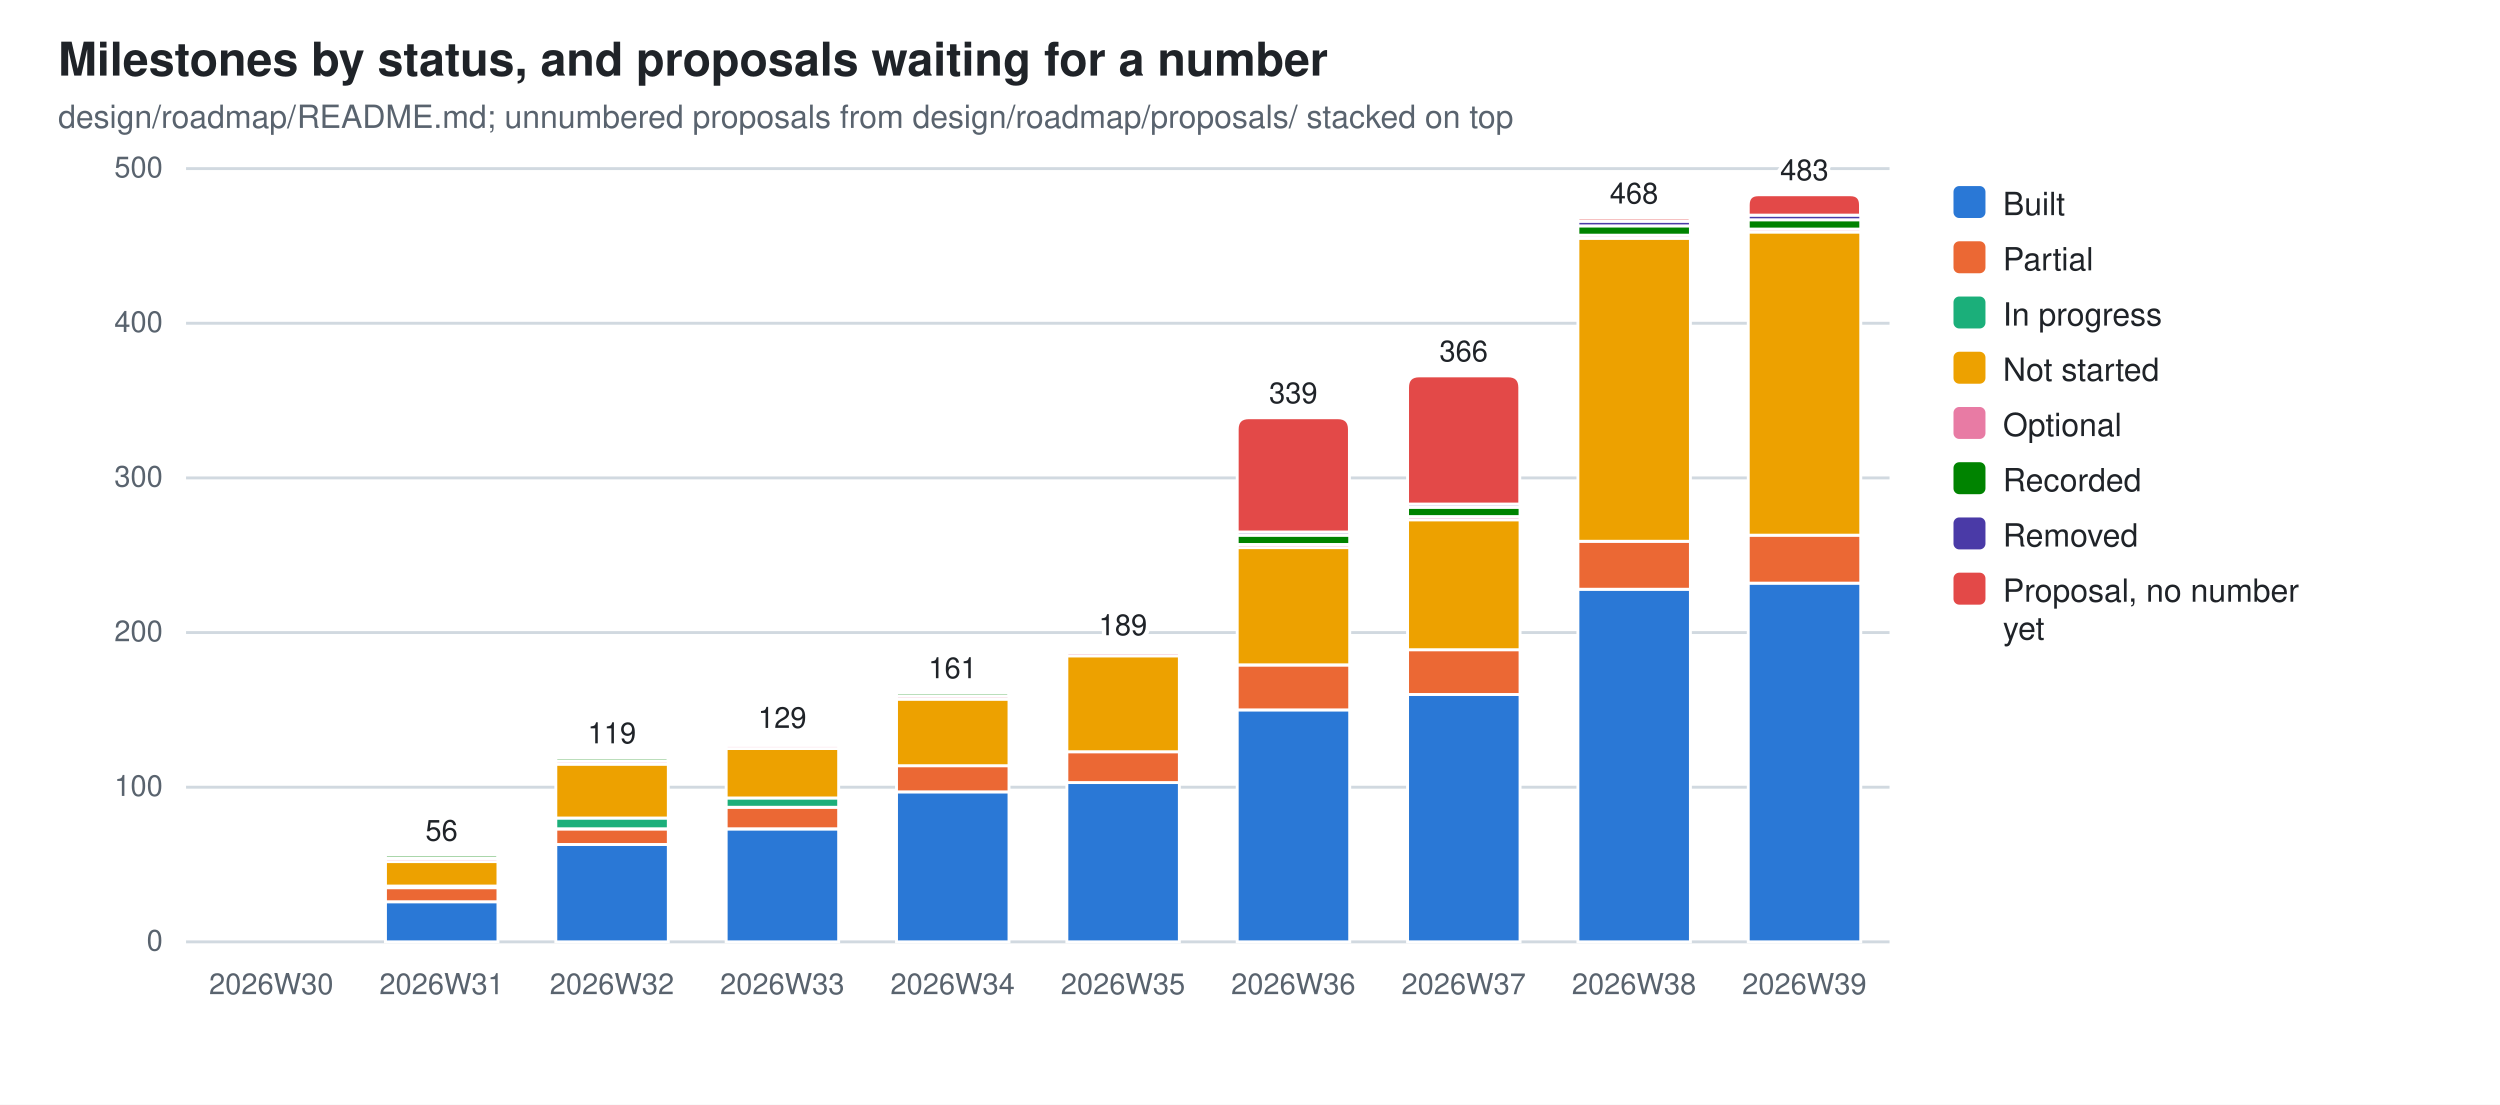
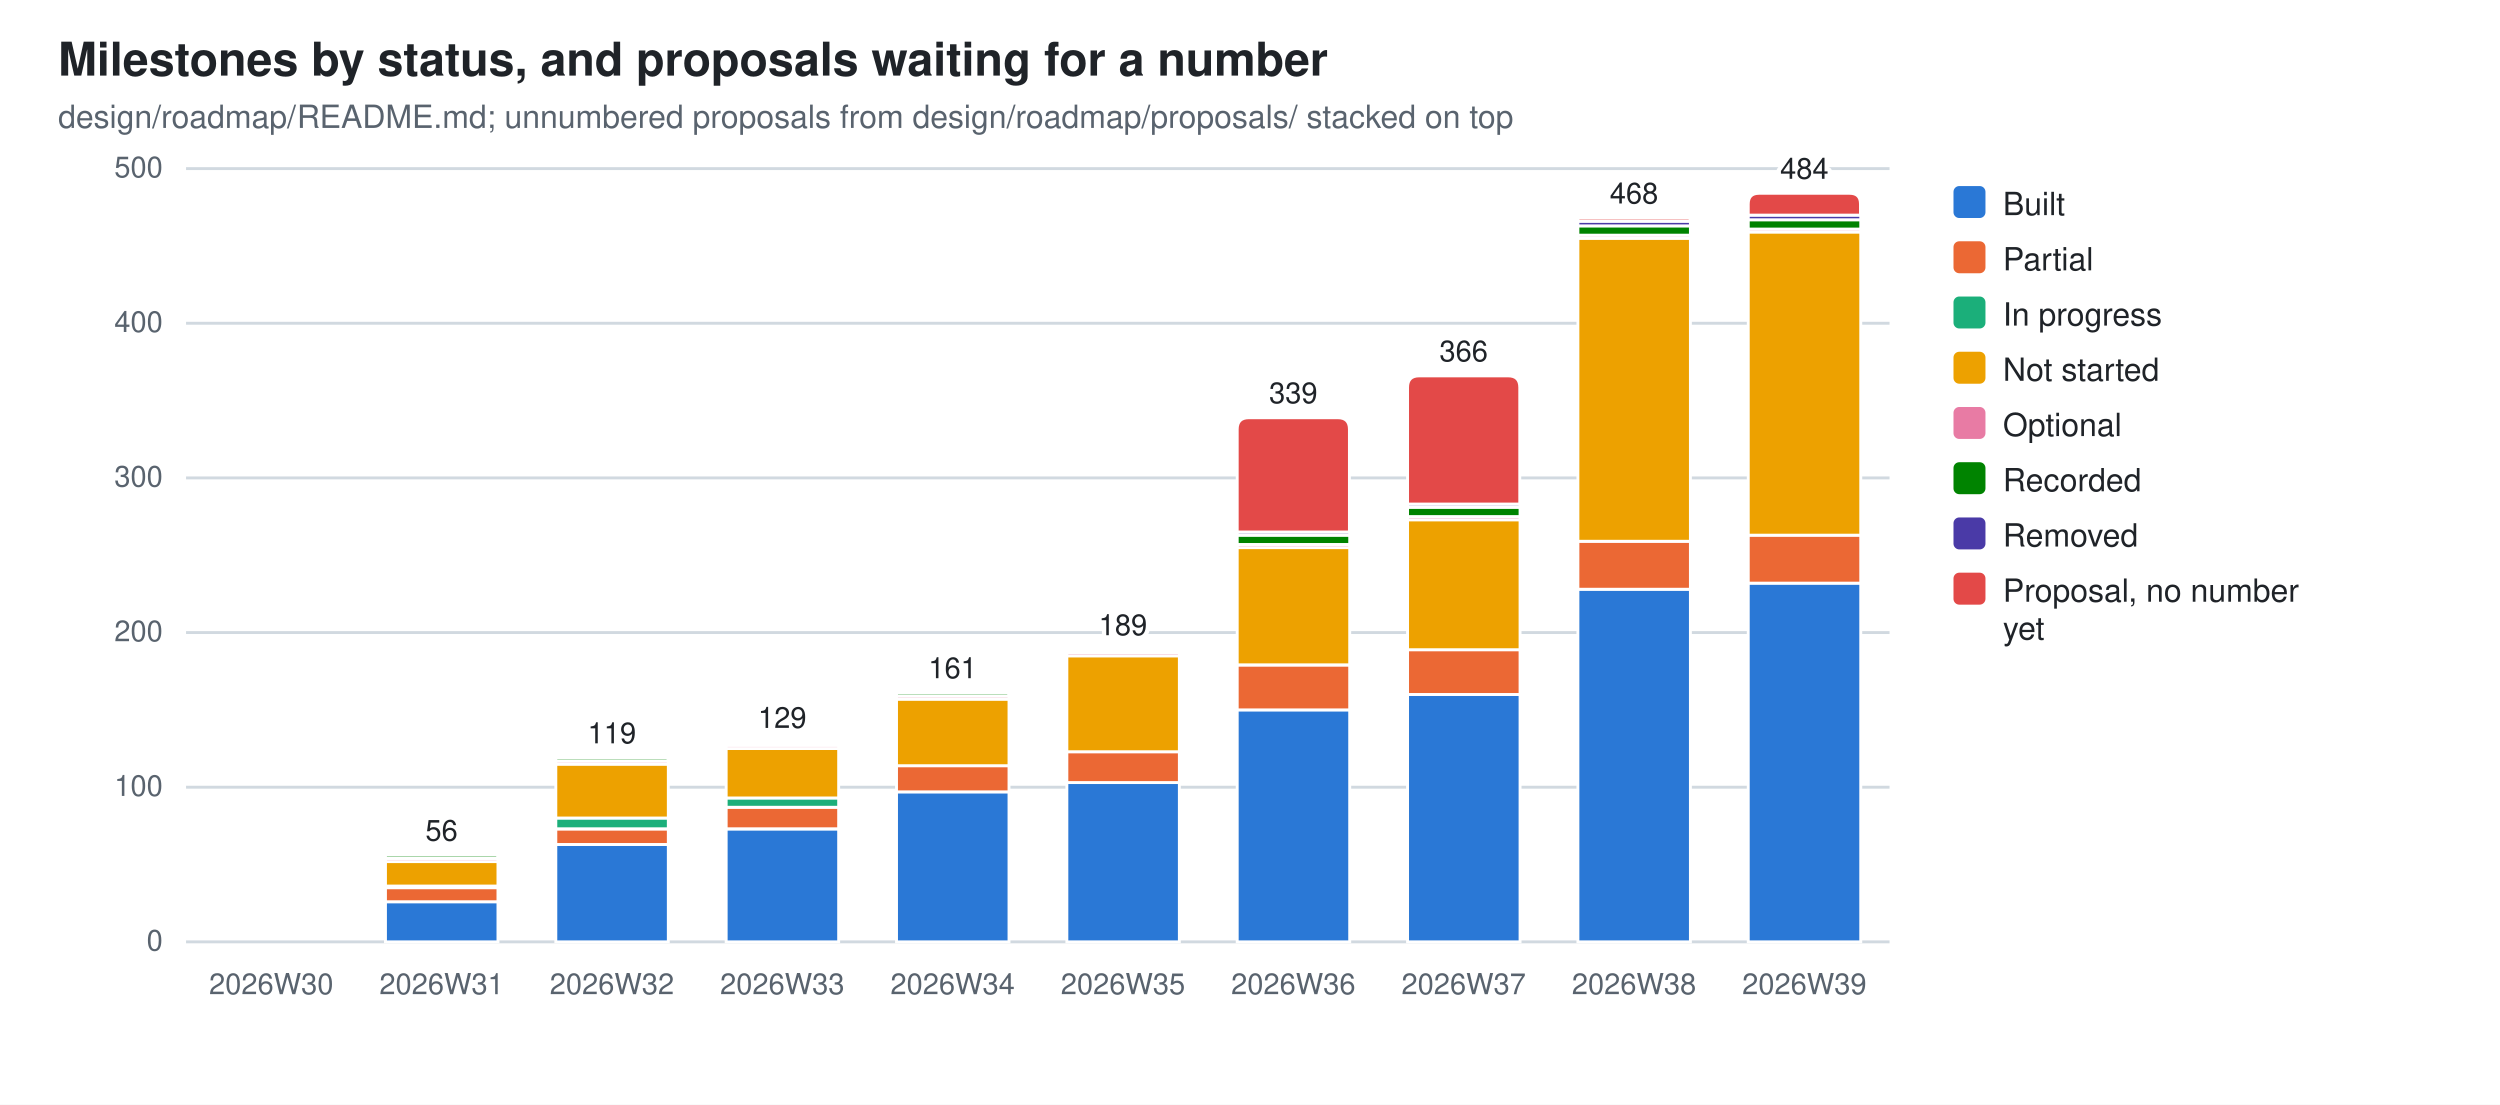
<svg xmlns="http://www.w3.org/2000/svg" width="860" height="380" viewBox="0 0 860 380" role="img" aria-label="Milestones by status, and proposals waiting for a number">
  <style>
  .bg{fill:#ffffff} .fg{fill:#1f2328} .mut{fill:#59636e} .grid{stroke:#d1d9e0}
  .seg{stroke:#ffffff;stroke-width:1}
  .val{paint-order:stroke;stroke:#ffffff;stroke-width:3px;stroke-linejoin:round}
  .s0{fill:#2a78d6}  .s1{fill:#eb6834}  .s2{fill:#1baf7a}  .s3{fill:#eda100}  .s4{fill:#e87ba4}  .s5{fill:#008300}  .s6{fill:#4a3aa7}  .s7{fill:#e34948}
  @media (prefers-color-scheme: dark){
    .bg{fill:#0d1117} .fg{fill:#e6edf3} .mut{fill:#9198a1} .grid{stroke:#30363d}
    .seg{stroke:#0d1117} .val{stroke:#0d1117} .s0{fill:#3987e5} .s1{fill:#d95926} .s2{fill:#199e70} .s3{fill:#c98500} .s4{fill:#d55181} .s5{fill:#008300} .s6{fill:#9085e9} .s7{fill:#e66767}}
  text{font-family:-apple-system,BlinkMacSystemFont,"Segoe UI",Helvetica,Arial,sans-serif}
</style>
  <rect class="bg" width="860" height="380" />
  <text class="fg" x="20" y="26" font-size="16" font-weight="600">Milestones by status, and proposals waiting for a number</text>
  <text class="mut" x="20" y="44" font-size="11">design/roadmap/README.md; unnumbered proposals from design/roadmap/proposals/ stacked on top</text>
  <line class="grid" x1="64" y1="324.0" x2="650.0" y2="324.0" stroke-width="1" />
  <text class="mut" x="56" y="327.0" font-size="10" text-anchor="end">0</text>
  <line class="grid" x1="64" y1="270.8" x2="650.0" y2="270.8" stroke-width="1" />
  <text class="mut" x="56" y="273.8" font-size="10" text-anchor="end">100</text>
  <line class="grid" x1="64" y1="217.6" x2="650.0" y2="217.6" stroke-width="1" />
  <text class="mut" x="56" y="220.6" font-size="10" text-anchor="end">200</text>
  <line class="grid" x1="64" y1="164.4" x2="650.0" y2="164.4" stroke-width="1" />
  <text class="mut" x="56" y="167.4" font-size="10" text-anchor="end">300</text>
  <line class="grid" x1="64" y1="111.2" x2="650.0" y2="111.2" stroke-width="1" />
  <text class="mut" x="56" y="114.2" font-size="10" text-anchor="end">400</text>
  <line class="grid" x1="64" y1="58.0" x2="650.0" y2="58.0" stroke-width="1" />
  <text class="mut" x="56" y="61.0" font-size="10" text-anchor="end">500</text>
  <text class="mut" x="93.3" y="342" font-size="10" text-anchor="middle">2026W30</text>
  <rect class="seg s0" x="132.6" y="310.2" width="38.7" height="13.8" />
  <rect class="seg s1" x="132.6" y="305.4" width="38.7" height="4.8" />
  <rect class="seg s2" x="132.6" y="304.8" width="38.7" height="0.5" />
  <rect class="seg s3" x="132.6" y="296.3" width="38.7" height="8.5" />
  <rect class="seg s4" x="132.6" y="295.3" width="38.7" height="1.1" />
  <path class="seg s5" d="M132.6,295.3 V294.7 Q132.6,294.2 133.1,294.2 H170.7 Q171.2,294.2 171.2,294.7 V295.3 Z" />
  <text class="mut" x="151.9" y="342" font-size="10" text-anchor="middle">2026W31</text>
  <text class="fg val" x="151.9" y="289.2" font-size="10" text-anchor="middle">56</text>
  <rect class="seg s0" x="191.2" y="290.5" width="38.7" height="33.5" />
  <rect class="seg s1" x="191.2" y="285.2" width="38.7" height="5.3" />
  <rect class="seg s2" x="191.2" y="281.4" width="38.7" height="3.7" />
  <rect class="seg s3" x="191.2" y="262.8" width="38.7" height="18.6" />
  <rect class="seg s4" x="191.2" y="261.8" width="38.7" height="1.1" />
  <path class="seg s5" d="M191.2,261.8 V261.2 Q191.2,260.7 191.7,260.7 H229.3 Q229.8,260.7 229.8,261.2 V261.8 Z" />
  <text class="mut" x="210.5" y="342" font-size="10" text-anchor="middle">2026W32</text>
  <text class="fg val" x="210.5" y="255.7" font-size="10" text-anchor="middle">119</text>
  <rect class="seg s0" x="249.8" y="285.2" width="38.7" height="38.8" />
  <rect class="seg s1" x="249.8" y="277.7" width="38.7" height="7.4" />
  <rect class="seg s2" x="249.8" y="274.5" width="38.7" height="3.2" />
  <rect class="seg s3" x="249.8" y="257.5" width="38.7" height="17.0" />
  <rect class="seg s4" x="249.8" y="256.4" width="38.7" height="1.1" />
  <path class="seg s5" d="M249.8,256.4 V255.9 Q249.8,255.4 250.3,255.4 H287.9 Q288.4,255.4 288.4,255.9 V256.4 Z" />
  <text class="mut" x="269.1" y="342" font-size="10" text-anchor="middle">2026W33</text>
  <text class="fg val" x="269.1" y="250.4" font-size="10" text-anchor="middle">129</text>
  <rect class="seg s0" x="308.4" y="272.4" width="38.7" height="51.6" />
  <rect class="seg s1" x="308.4" y="263.4" width="38.7" height="9.0" />
  <rect class="seg s3" x="308.4" y="240.5" width="38.7" height="22.9" />
  <rect class="seg s4" x="308.4" y="239.4" width="38.7" height="1.1" />
  <path class="seg s5" d="M308.4,239.4 V238.9 Q308.4,238.3 308.9,238.3 H346.5 Q347.0,238.3 347.0,238.9 V239.4 Z" />
  <text class="mut" x="327.7" y="342" font-size="10" text-anchor="middle">2026W34</text>
  <text class="fg val" x="327.7" y="233.3" font-size="10" text-anchor="middle">161</text>
  <rect class="seg s0" x="367.0" y="269.2" width="38.7" height="54.8" />
  <rect class="seg s1" x="367.0" y="258.6" width="38.7" height="10.6" />
  <rect class="seg s3" x="367.0" y="225.6" width="38.7" height="33.0" />
  <rect class="seg s4" x="367.0" y="224.5" width="38.7" height="1.1" />
  <path class="seg s5" d="M367.0,224.5 V224.0 Q367.0,223.5 367.5,223.5 H405.1 Q405.6,223.5 405.6,224.0 V224.5 Z" />
  <text class="mut" x="386.3" y="342" font-size="10" text-anchor="middle">2026W35</text>
  <text class="fg val" x="386.3" y="218.5" font-size="10" text-anchor="middle">189</text>
  <rect class="seg s0" x="425.6" y="244.2" width="38.7" height="79.8" />
  <rect class="seg s1" x="425.6" y="228.8" width="38.7" height="15.4" />
  <rect class="seg s3" x="425.6" y="188.3" width="38.7" height="40.4" />
  <rect class="seg s4" x="425.6" y="187.3" width="38.7" height="1.1" />
  <rect class="seg s5" x="425.6" y="184.1" width="38.7" height="3.2" />
  <rect class="seg s6" x="425.6" y="183.0" width="38.7" height="1.1" />
  <path class="seg s7" d="M425.6,183.0 V147.7 Q425.6,143.7 429.6,143.7 H460.2 Q464.2,143.7 464.2,147.7 V183.0 Z" />
  <text class="mut" x="444.9" y="342" font-size="10" text-anchor="middle">2026W36</text>
  <text class="fg val" x="444.9" y="138.7" font-size="10" text-anchor="middle">339</text>
  <rect class="seg s0" x="484.2" y="238.9" width="38.7" height="85.1" />
  <rect class="seg s1" x="484.2" y="223.5" width="38.7" height="15.4" />
  <rect class="seg s3" x="484.2" y="178.8" width="38.7" height="44.7" />
  <rect class="seg s4" x="484.2" y="177.7" width="38.7" height="1.1" />
  <rect class="seg s5" x="484.2" y="174.5" width="38.7" height="3.2" />
  <rect class="seg s6" x="484.2" y="173.4" width="38.7" height="1.1" />
  <path class="seg s7" d="M484.2,173.4 V133.3 Q484.2,129.3 488.2,129.3 H518.8 Q522.8,129.3 522.8,133.3 V173.4 Z" />
  <text class="mut" x="503.5" y="342" font-size="10" text-anchor="middle">2026W37</text>
  <text class="fg val" x="503.5" y="124.3" font-size="10" text-anchor="middle">366</text>
  <rect class="seg s0" x="542.8" y="202.7" width="38.7" height="121.3" />
  <rect class="seg s1" x="542.8" y="186.2" width="38.7" height="16.5" />
  <rect class="seg s3" x="542.8" y="81.9" width="38.7" height="104.3" />
  <rect class="seg s4" x="542.8" y="80.9" width="38.7" height="1.1" />
  <rect class="seg s5" x="542.8" y="77.7" width="38.7" height="3.2" />
  <rect class="seg s6" x="542.8" y="76.1" width="38.7" height="1.6" />
  <path class="seg s7" d="M542.8,76.1 V75.6 Q542.8,75.0 543.3,75.0 H580.9 Q581.4,75.0 581.4,75.6 V76.1 Z" />
  <text class="mut" x="562.1" y="342" font-size="10" text-anchor="middle">2026W38</text>
  <text class="fg val" x="562.1" y="70.0" font-size="10" text-anchor="middle">468</text>
  <rect class="seg s0" x="601.4" y="200.6" width="38.7" height="123.4" />
  <rect class="seg s1" x="601.4" y="184.1" width="38.7" height="16.5" />
  <rect class="seg s3" x="601.4" y="79.8" width="38.7" height="104.3" />
  <rect class="seg s4" x="601.4" y="78.7" width="38.7" height="1.1" />
  <rect class="seg s5" x="601.4" y="75.6" width="38.7" height="3.2" />
  <rect class="seg s6" x="601.4" y="74.0" width="38.7" height="1.6" />
-   <path class="seg s7" d="M601.4,74.0 V70.5 Q601.4,67.0 604.8,67.0 H636.6 Q640.0,67.0 640.0,70.5 V74.0 Z" />
+   <path class="seg s7" d="M601.4,74.0 V70.2 Q601.4,66.5 605.1,66.5 H636.3 Q640.0,66.5 640.0,70.2 V74.0 Z" />
  <text class="mut" x="620.7" y="342" font-size="10" text-anchor="middle">2026W39</text>
-   <text class="fg val" x="620.7" y="62.0" font-size="10" text-anchor="middle">483</text>
+   <text class="fg val" x="620.7" y="61.5" font-size="10" text-anchor="middle">484</text>
  <rect class="s0" x="672" y="64" width="11" height="11" rx="2" />
  <text class="fg" y="74" font-size="11">
    <tspan x="689" dy="0">Built</tspan>
  </text>
  <rect class="s1" x="672" y="83" width="11" height="11" rx="2" />
  <text class="fg" y="93" font-size="11">
    <tspan x="689" dy="0">Partial</tspan>
  </text>
  <rect class="s2" x="672" y="102" width="11" height="11" rx="2" />
  <text class="fg" y="112" font-size="11">
    <tspan x="689" dy="0">In progress</tspan>
  </text>
  <rect class="s3" x="672" y="121" width="11" height="11" rx="2" />
  <text class="fg" y="131" font-size="11">
    <tspan x="689" dy="0">Not started</tspan>
  </text>
  <rect class="s4" x="672" y="140" width="11" height="11" rx="2" />
  <text class="fg" y="150" font-size="11">
    <tspan x="689" dy="0">Optional</tspan>
  </text>
  <rect class="s5" x="672" y="159" width="11" height="11" rx="2" />
  <text class="fg" y="169" font-size="11">
    <tspan x="689" dy="0">Recorded</tspan>
  </text>
  <rect class="s6" x="672" y="178" width="11" height="11" rx="2" />
  <text class="fg" y="188" font-size="11">
    <tspan x="689" dy="0">Removed</tspan>
  </text>
  <rect class="s7" x="672" y="197" width="11" height="11" rx="2" />
  <text class="fg" y="207" font-size="11">
    <tspan x="689" dy="0">Proposal, no number</tspan>
    <tspan x="689" dy="13">yet</tspan>
  </text>
</svg>
